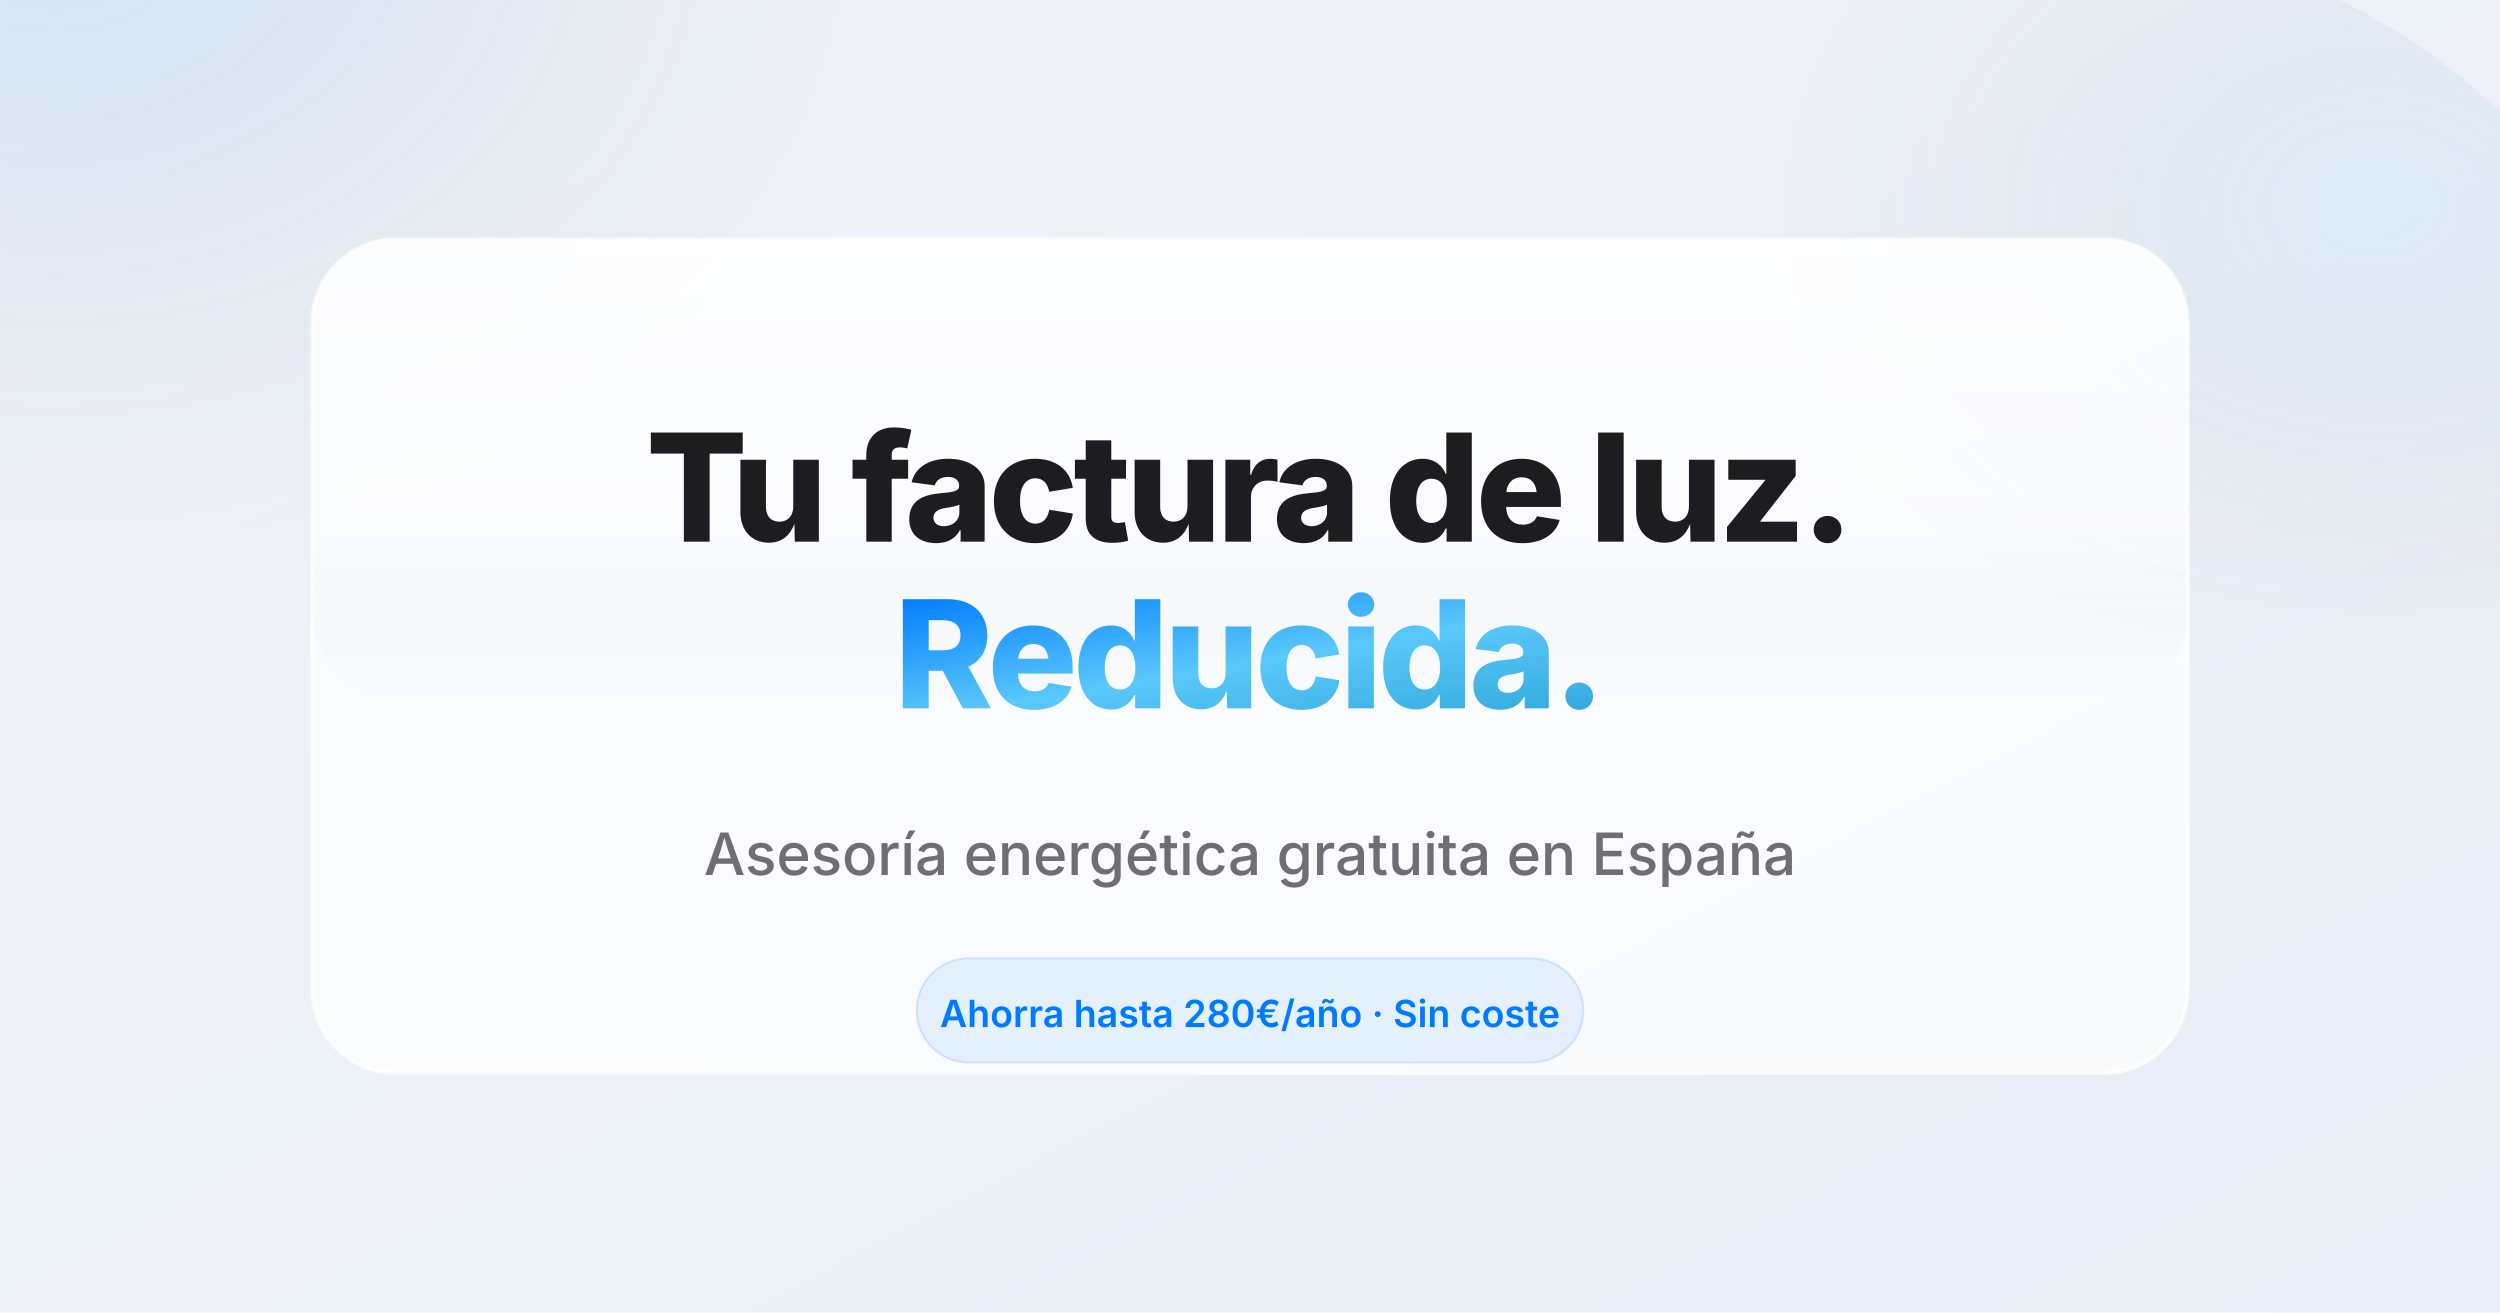
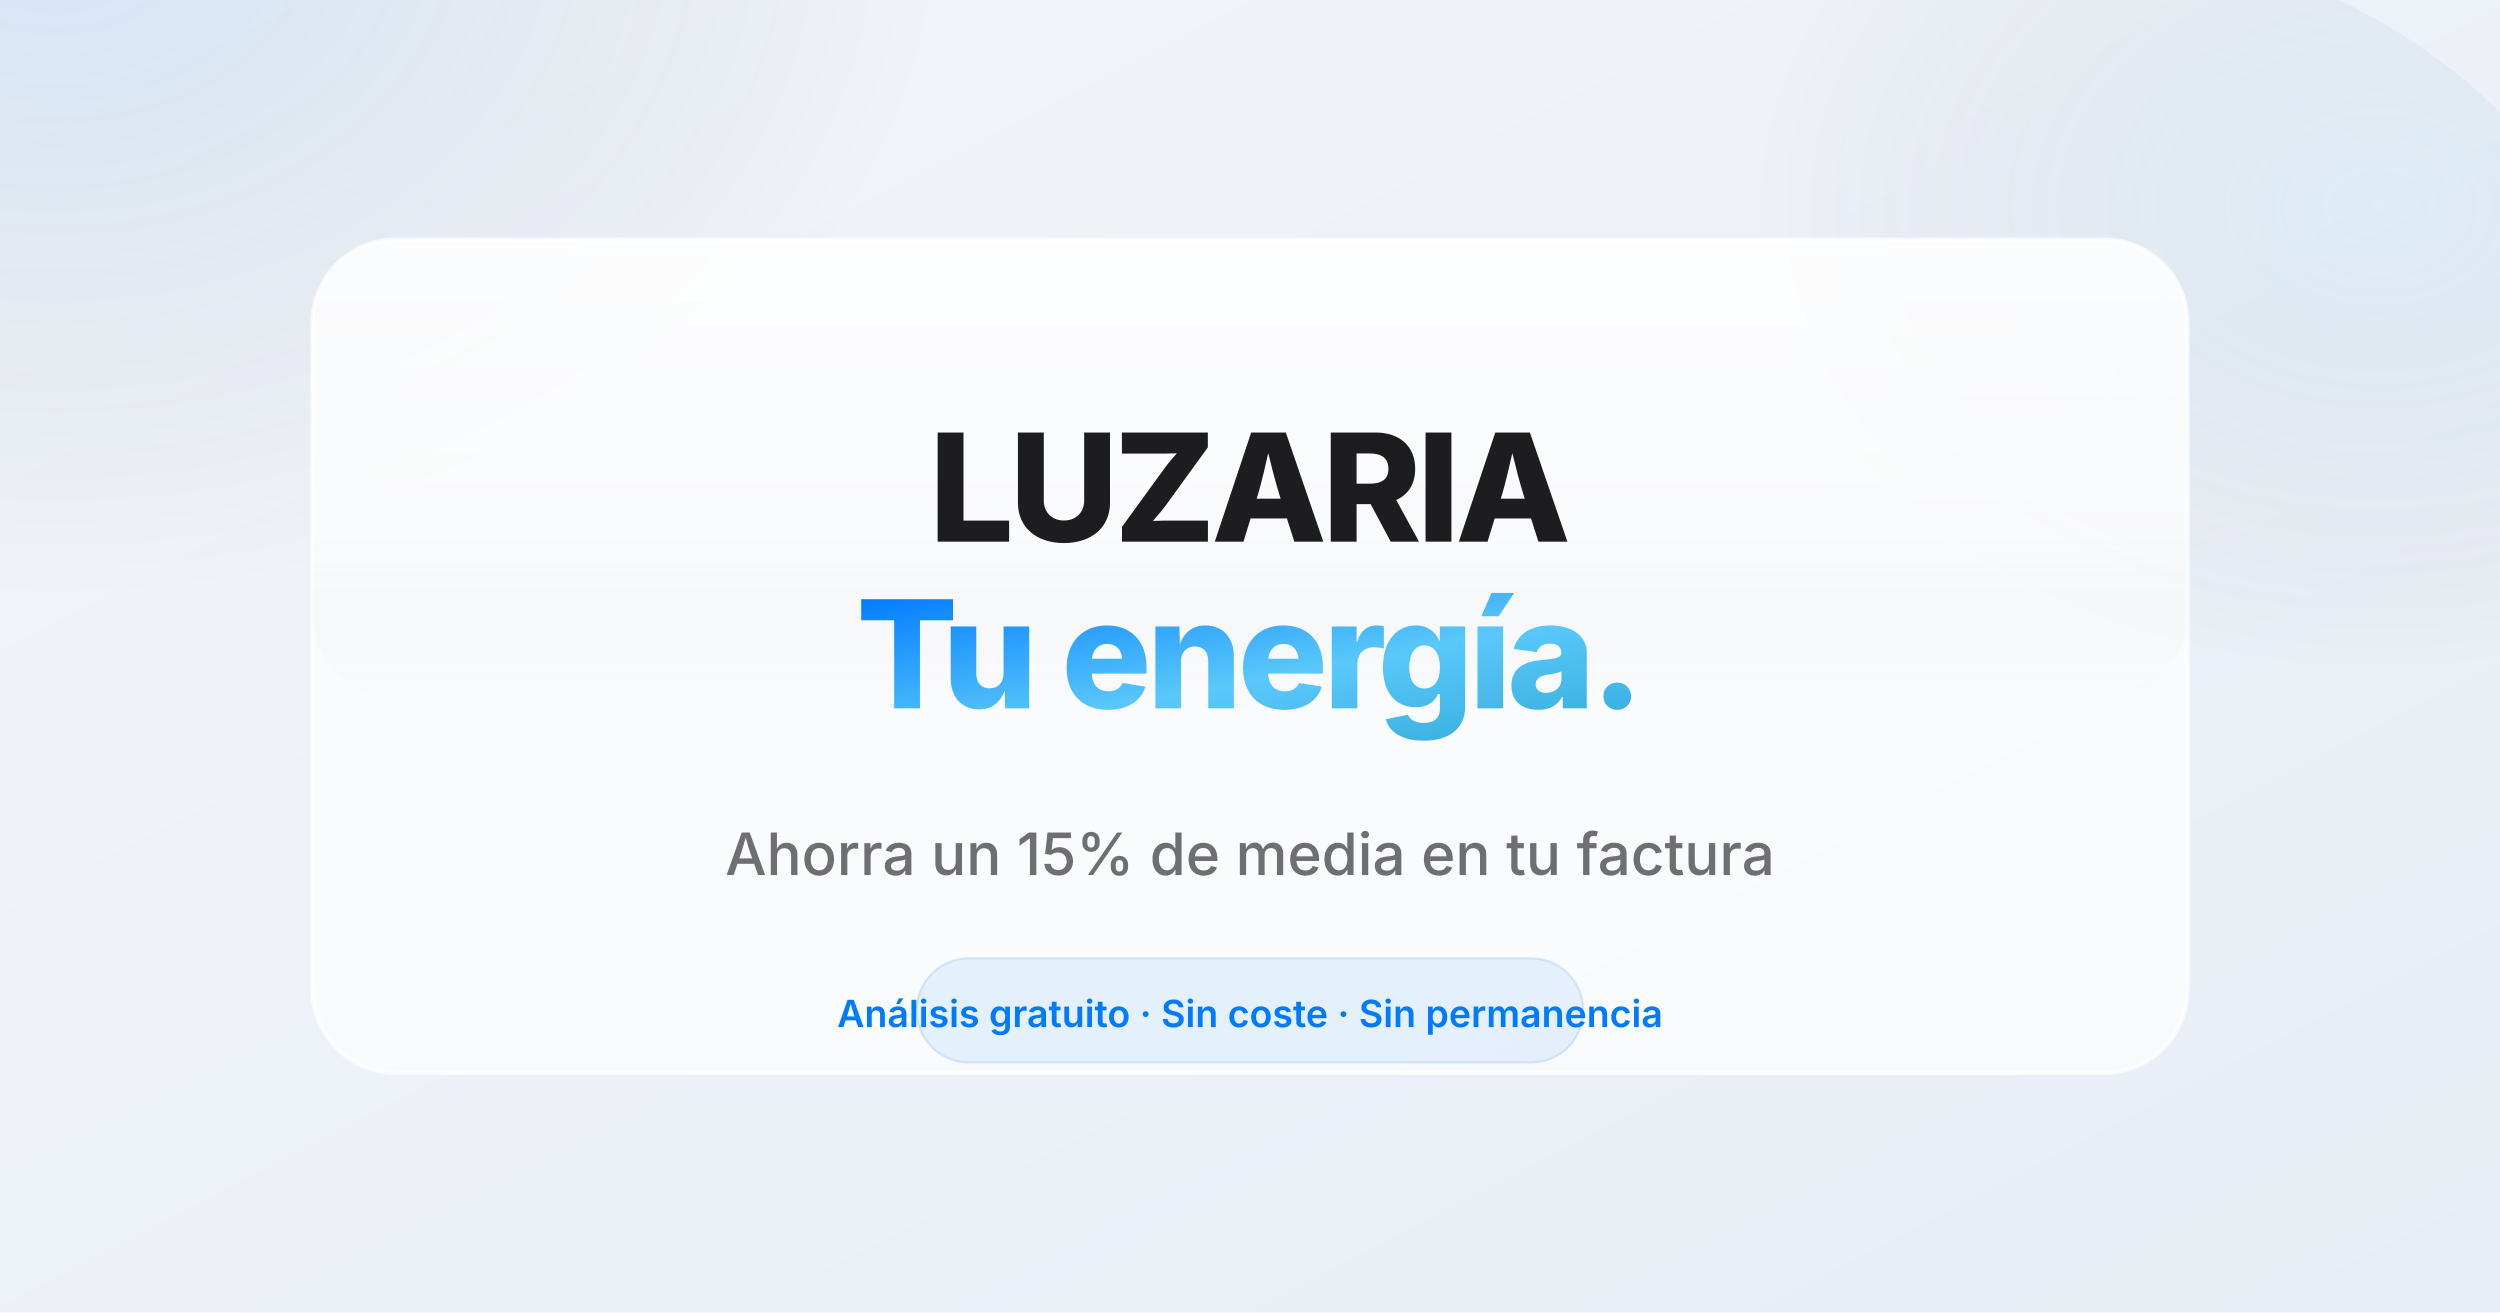
<svg xmlns="http://www.w3.org/2000/svg" width="1200" height="630" viewBox="0 0 1200 630">
  <defs>
    <linearGradient id="bg" x1="0%" y1="0%" x2="100%" y2="100%">
      <stop offset="0%" stop-color="#F2F5FA" />
      <stop offset="100%" stop-color="#E8EDF5" />
    </linearGradient>
    <radialGradient id="orb1" cx="20%" cy="20%" r="60%">
      <stop offset="0%" stop-color="rgba(0,122,255,0.12)" />
      <stop offset="100%" stop-color="transparent" />
    </radialGradient>
    <radialGradient id="orb2" cx="80%" cy="30%" r="50%">
      <stop offset="0%" stop-color="rgba(90,200,250,0.10)" />
      <stop offset="100%" stop-color="transparent" />
    </radialGradient>
    <linearGradient id="textGrad" x1="0%" y1="0%" x2="100%" y2="100%">
      <stop offset="0%" stop-color="#007AFF" />
      <stop offset="55%" stop-color="#5AC8FA" />
      <stop offset="100%" stop-color="#34AADC" />
    </linearGradient>
  </defs>
  <rect width="1200" height="630" fill="url(#bg)" />
  <ellipse cx="240" cy="126" rx="360" ry="270" fill="url(#orb1)" />
  <ellipse cx="960" cy="189" rx="300" ry="225" fill="url(#orb2)" />
  <rect x="150" y="115" width="900" height="400" rx="40" fill="rgba(255,255,255,0.70)" stroke="rgba(255,255,255,0.72)" stroke-width="2" />
  <rect x="150" y="115" width="900" height="220" rx="40" fill="url(#specular)" opacity="0.6" />
  <defs>
    <linearGradient id="specular" x1="0%" y1="0%" x2="0%" y2="100%">
      <stop offset="0%" stop-color="rgba(255,255,255,0.88)" />
      <stop offset="35%" stop-color="rgba(255,255,255,0.40)" />
      <stop offset="65%" stop-color="rgba(255,255,255,0.08)" />
      <stop offset="100%" stop-color="transparent" />
    </linearGradient>
  </defs>
-   <text x="600" y="260" text-anchor="middle" font-family="-apple-system, BlinkMacSystemFont, SF Pro Display, Helvetica Neue, sans-serif" font-size="72" font-weight="800" fill="#1D1D1F" letter-spacing="-0.03em">Tu factura de luz.</text>
-   <text x="600" y="340" text-anchor="middle" font-family="-apple-system, BlinkMacSystemFont, SF Pro Display, Helvetica Neue, sans-serif" font-size="72" font-weight="800" fill="url(#textGrad)" letter-spacing="-0.03em">Reducida.</text>
-   <text x="600" y="420" text-anchor="middle" font-family="-apple-system, BlinkMacSystemFont, SF Pro Text, Helvetica Neue, sans-serif" font-size="28" font-weight="500" fill="#6E6E73">Asesoría energética gratuita en España</text>
+   <text x="600" y="260" text-anchor="middle" font-family="-apple-system, BlinkMacSystemFont, SF Pro Display, Helvetica Neue, sans-serif" font-size="72" font-weight="800" fill="#1D1D1F" letter-spacing="-0.03em">LUZARIA</text>
+   <text x="600" y="340" text-anchor="middle" font-family="-apple-system, BlinkMacSystemFont, SF Pro Display, Helvetica Neue, sans-serif" font-size="72" font-weight="800" fill="url(#textGrad)" letter-spacing="-0.03em">Tu energía.</text>
+   <text x="600" y="420" text-anchor="middle" font-family="-apple-system, BlinkMacSystemFont, SF Pro Text, Helvetica Neue, sans-serif" font-size="28" font-weight="500" fill="#6E6E73">Ahorra un 15% de media en tu factura</text>
  <rect x="440" y="460" width="320" height="50" rx="25" fill="rgba(0,122,255,0.08)" stroke="rgba(0,122,255,0.15)" stroke-width="1" />
-   <text x="600" y="493" text-anchor="middle" font-family="-apple-system, BlinkMacSystemFont, SF Pro Text, Helvetica Neue, sans-serif" font-size="18" font-weight="600" fill="#007AFF">Ahorra hasta 280€/año · Sin coste</text>
+   <text x="600" y="493" text-anchor="middle" font-family="-apple-system, BlinkMacSystemFont, SF Pro Text, Helvetica Neue, sans-serif" font-size="18" font-weight="600" fill="#007AFF">Análisis gratuito · Sin coste · Sin permanencia</text>
</svg>
